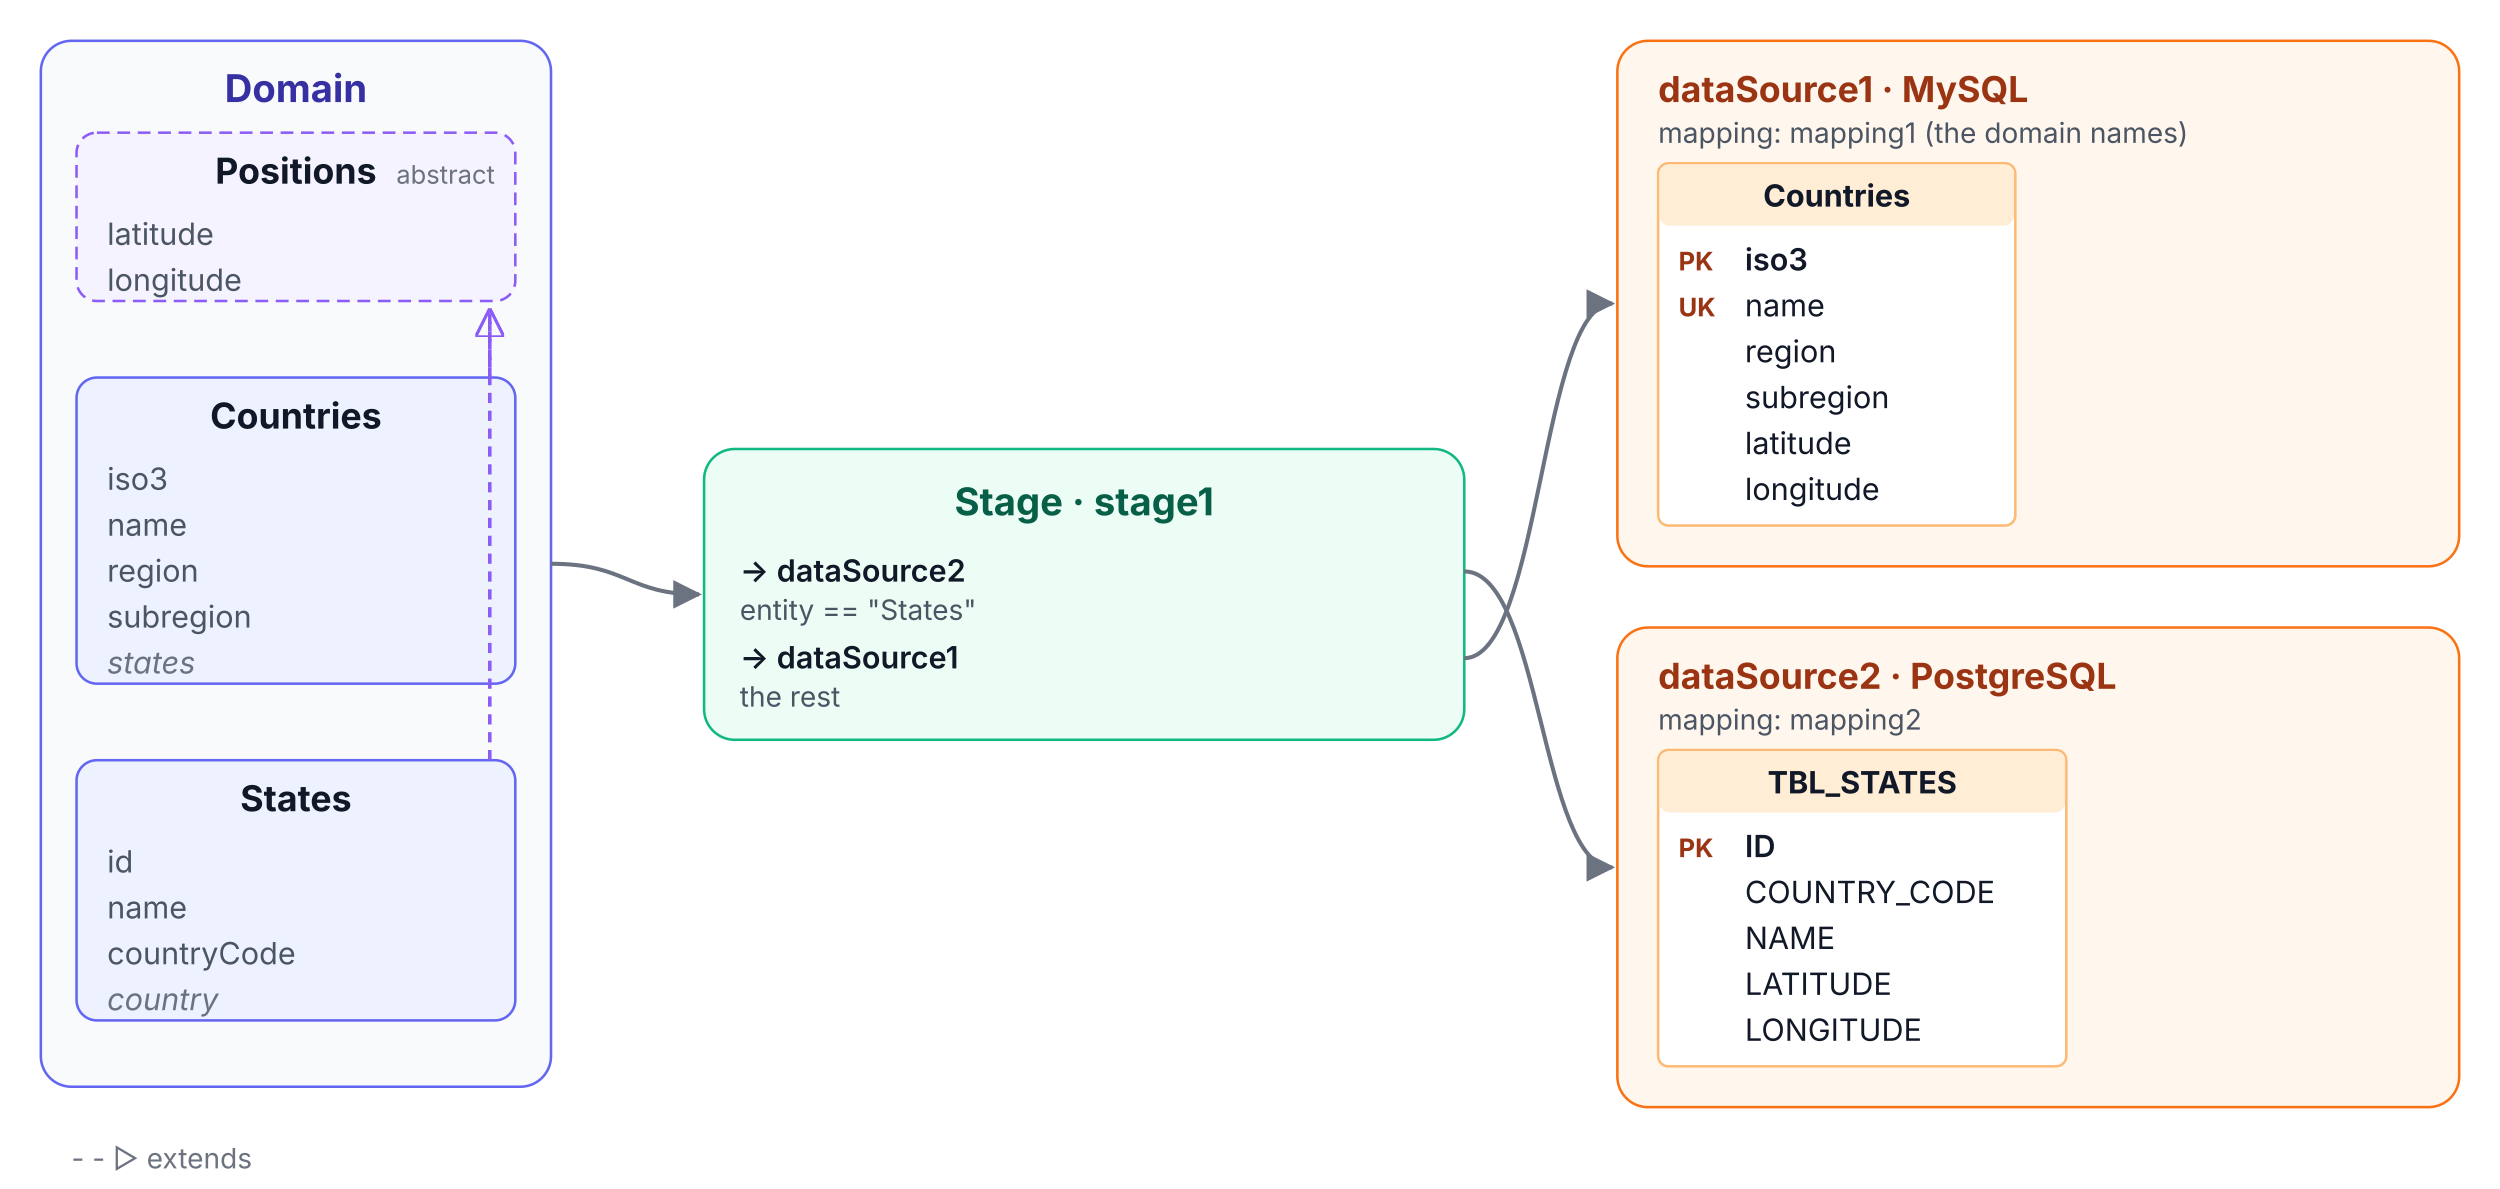
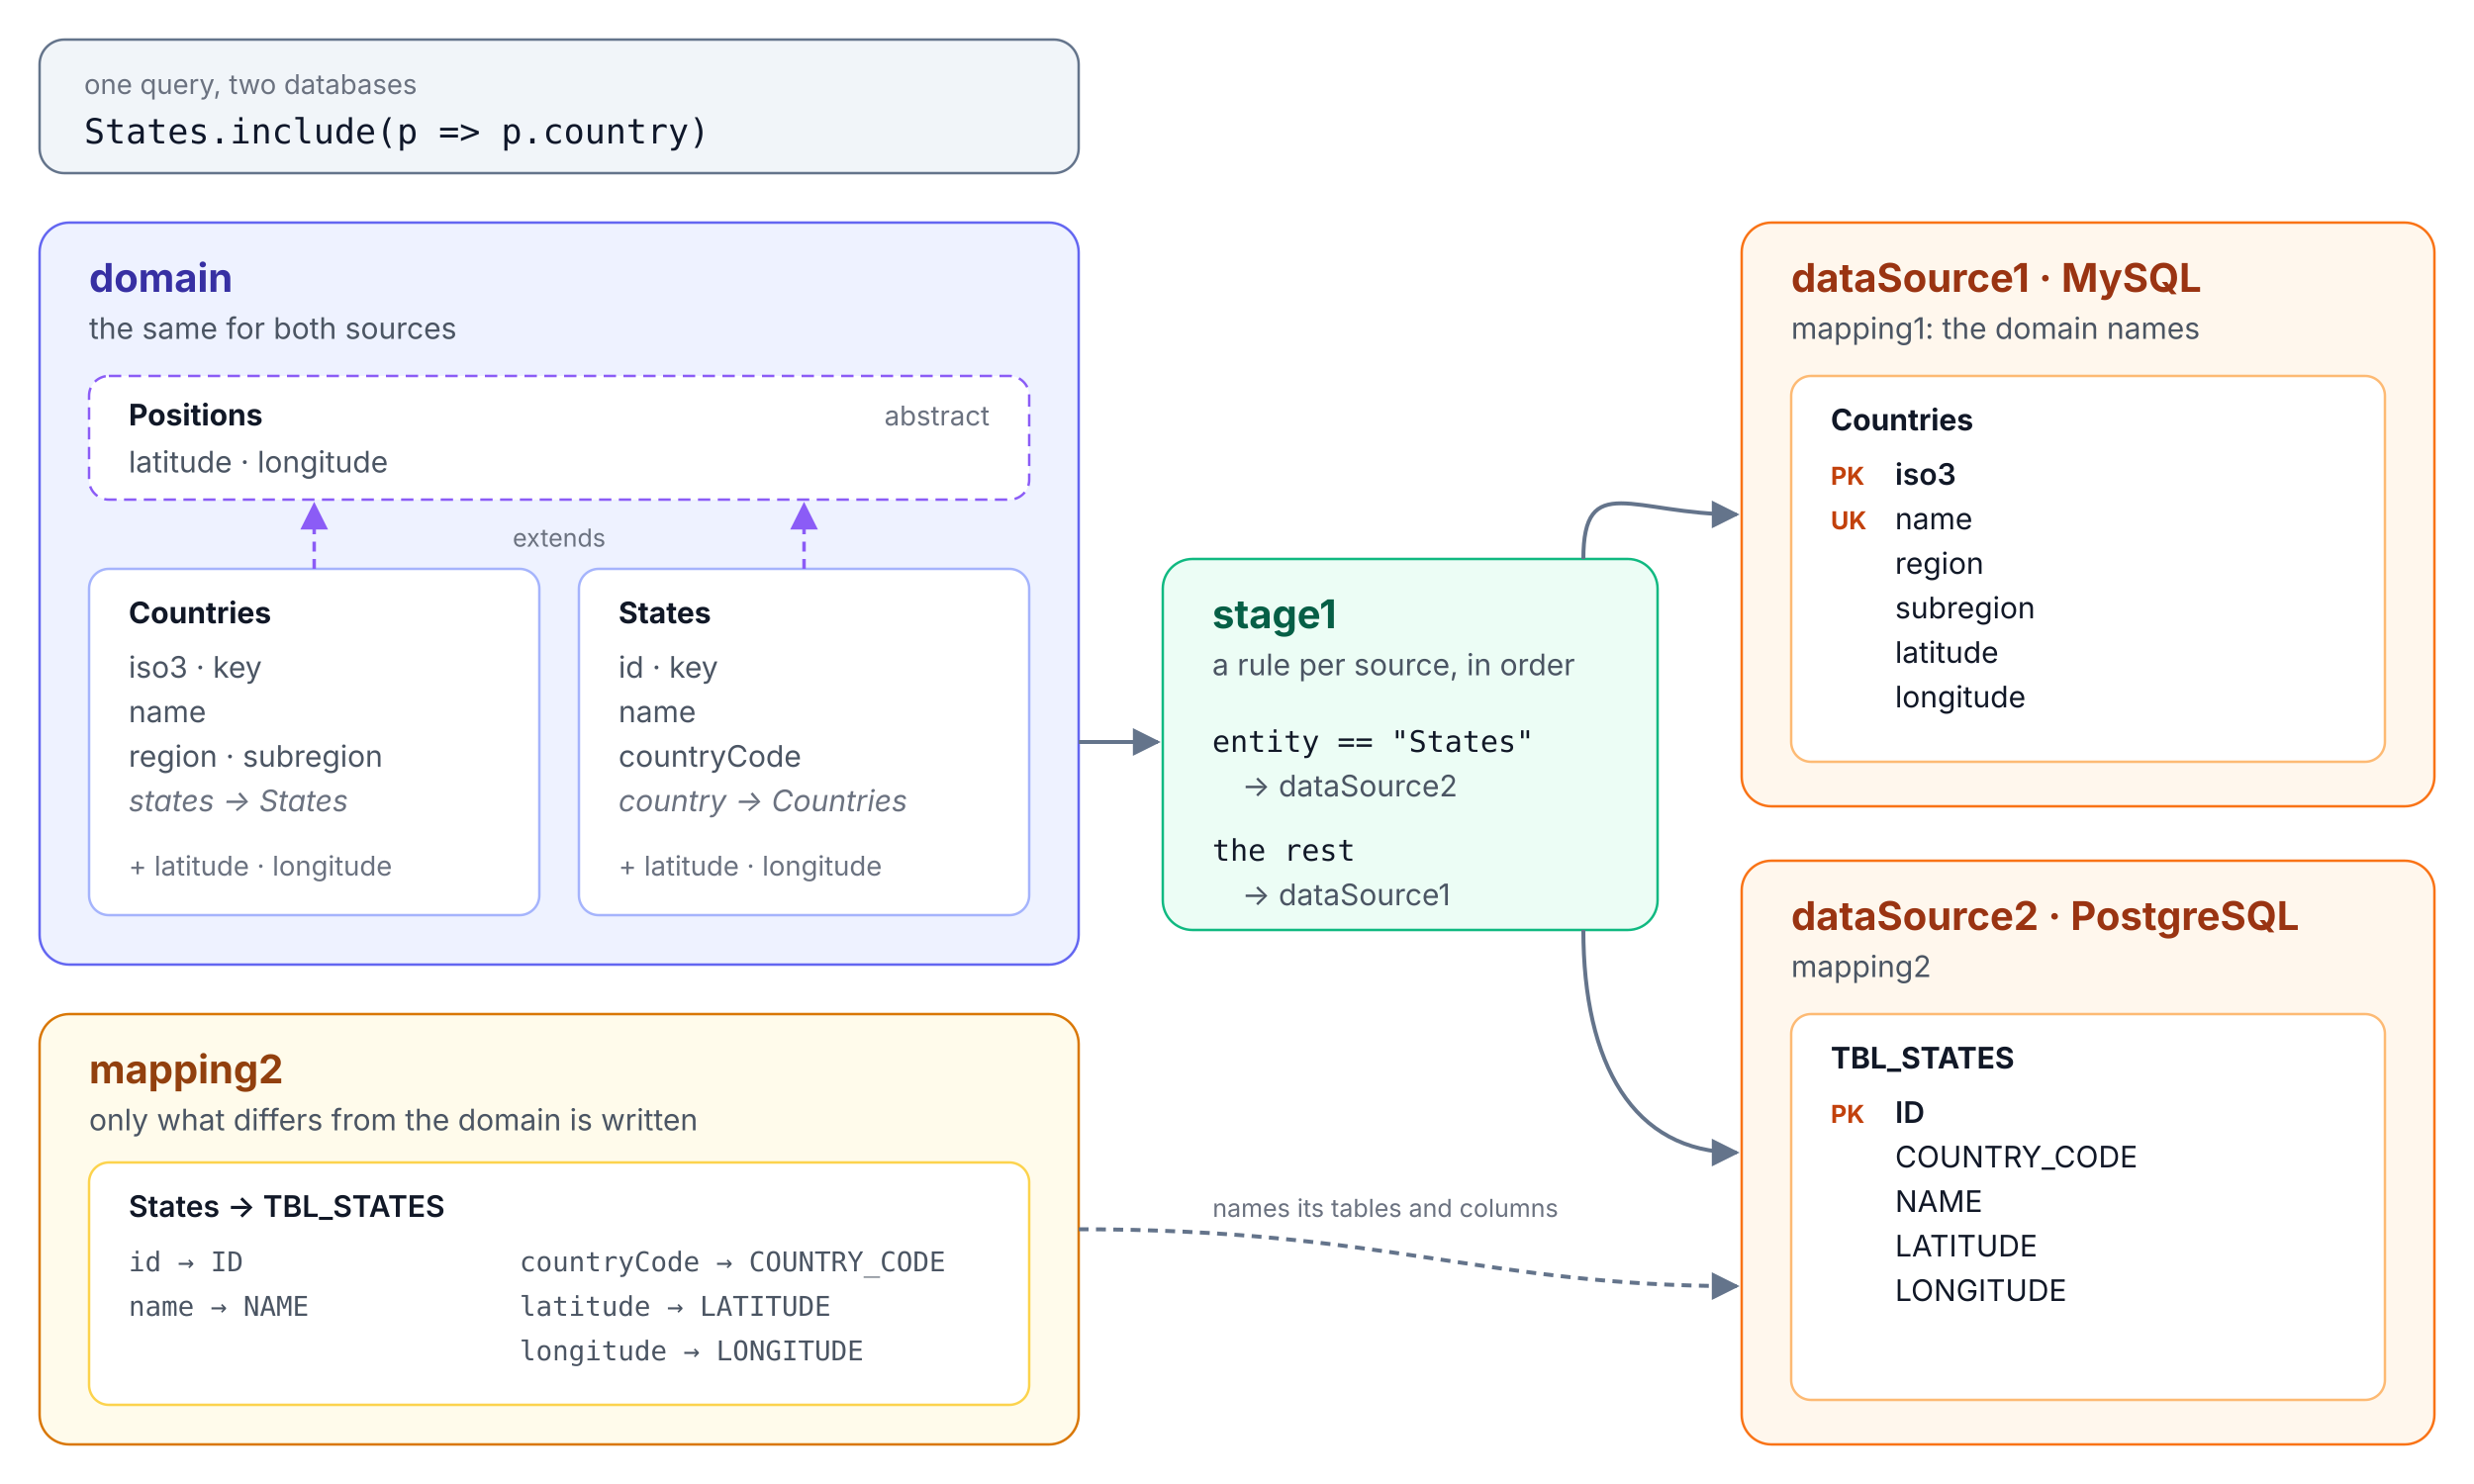
- <svg xmlns="http://www.w3.org/2000/svg" width="980" height="466" viewBox="0 0 980 466" font-family="system-ui, -apple-system, 'Segoe UI', sans-serif">
+ <svg xmlns="http://www.w3.org/2000/svg" width="1000" height="600" viewBox="0 0 1000 600" font-family="system-ui, -apple-system, 'Segoe UI', sans-serif">
  <style>
    .bg { fill: #ffffff } .t { fill: #111827 } .s { fill: #4b5563 } .m { fill: #6b7280 }
-     .dom { fill: #f8fafc; stroke: #6366f1 } .domt { fill: #3730a3 }
-     .ent { fill: #eef2ff; stroke: #6366f1 } .abs { fill: #f5f3ff; stroke: #8b5cf6; stroke-dasharray: 5 3 }
+     .q { fill: #f1f5f9; stroke: #64748b } .code { fill: #0f172a }
+     .dom { fill: #eef2ff; stroke: #6366f1 } .domt { fill: #3730a3 } .chip { fill: #ffffff; stroke: #a5b4fc }
+     .abs { fill: #ffffff; stroke: #8b5cf6; stroke-dasharray: 5 3 }
+     .inf { fill: #fffbeb; stroke: #d97706 } .inft { fill: #92400e } .ichip { fill: #ffffff; stroke: #fcd34d }
    .stg { fill: #ecfdf5; stroke: #10b981 } .stgt { fill: #065f46 }
-     .src { fill: #fff7ed; stroke: #f97316 } .srct { fill: #9a3412 }
-     .tbl { fill: #ffffff; stroke: #fdba74 } .tblh { fill: #ffedd5 }
-     .ln { stroke: #6b7280 } .hd { fill: #6b7280 } .ext { stroke: #8b5cf6 }
+     .src { fill: #fff7ed; stroke: #f97316 } .srct { fill: #9a3412 } .tbl { fill: #ffffff; stroke: #fdba74 } .key { fill: #c2410c }
+     .ln { stroke: #64748b } .hd { fill: #64748b } .ext { stroke: #8b5cf6 } .exth { fill: #8b5cf6 }
    @media (prefers-color-scheme: dark) {
      .bg { fill: #0f172a } .t { fill: #e5e7eb } .s { fill: #9ca3af } .m { fill: #9ca3af }
-       .dom { fill: #111827; stroke: #818cf8 } .domt { fill: #a5b4fc }
-       .ent { fill: #1e1b4b; stroke: #818cf8 } .abs { fill: #2e1065; stroke: #a78bfa }
+       .q { fill: #1e293b; stroke: #94a3b8 } .code { fill: #e2e8f0 }
+       .dom { fill: #1e1b4b; stroke: #818cf8 } .domt { fill: #a5b4fc } .chip { fill: #0f172a; stroke: #6366f1 }
+       .abs { fill: #0f172a; stroke: #a78bfa }
+       .inf { fill: #422006; stroke: #f59e0b } .inft { fill: #fcd34d } .ichip { fill: #0f172a; stroke: #b45309 }
      .stg { fill: #064e3b; stroke: #34d399 } .stgt { fill: #6ee7b7 }
-       .src { fill: #431407; stroke: #fb923c } .srct { fill: #fdba74 }
-       .tbl { fill: #0f172a; stroke: #c2410c } .tblh { fill: #7c2d12 }
-       .ln { stroke: #9ca3af } .hd { fill: #9ca3af } .ext { stroke: #a78bfa }
+       .src { fill: #431407; stroke: #fb923c } .srct { fill: #fdba74 } .tbl { fill: #0f172a; stroke: #c2410c } .key { fill: #fb923c }
+       .ln { stroke: #94a3b8 } .hd { fill: #94a3b8 } .ext { stroke: #a78bfa } .exth { fill: #a78bfa }
    }
  </style>
-   <rect class="bg" width="980" height="466" />
+   <rect class="bg" width="1000" height="600" />
  <defs>
    <marker id="a" viewBox="0 0 10 10" refX="9" refY="5" markerWidth="7" markerHeight="7" orient="auto">
      <path class="hd" d="M0 0L10 5L0 10z" />
    </marker>
    <marker id="e" viewBox="0 0 10 10" refX="9" refY="5" markerWidth="8" markerHeight="8" orient="auto">
-       <path d="M0 0L10 5L0 10z" fill="none" stroke="#8b5cf6" />
+       <path class="exth" d="M0 0L10 5L0 10z" />
    </marker>
  </defs>
-   <rect class="dom" x="16" y="16" width="200" height="410" rx="12" />
-   <text class="domt" x="116.0" y="40" text-anchor="middle" font-size="15" font-weight="700">Domain</text>
-   <rect class="abs" x="30" y="52" width="172" height="66" rx="8" />
-   <text class="t" x="116.0" y="72" text-anchor="middle" font-size="14" font-weight="700">Positions</text>
-   <text class="m" x="194" y="72" text-anchor="end" font-size="10">abstract</text>
-   <text class="s" x="42" y="96" font-size="12">latitude</text>
-   <text class="s" x="42" y="114" font-size="12">longitude</text>
-   <rect class="ent" x="30" y="148" width="172" height="120" rx="8" />
-   <text class="t" x="116.0" y="168" text-anchor="middle" font-size="14" font-weight="700">Countries</text>
-   <text class="s" x="42" y="192" font-size="12">iso3</text>
-   <text class="s" x="42" y="210" font-size="12">name</text>
-   <text class="s" x="42" y="228" font-size="12">region</text>
-   <text class="s" x="42" y="246" font-size="12">subregion</text>
-   <text class="m" x="42" y="264" font-size="12" font-style="italic">states</text>
-   <rect class="ent" x="30" y="298" width="172" height="102" rx="8" />
-   <text class="t" x="116.0" y="318" text-anchor="middle" font-size="14" font-weight="700">States</text>
-   <text class="s" x="42" y="342" font-size="12">id</text>
-   <text class="s" x="42" y="360" font-size="12">name</text>
-   <text class="s" x="42" y="378" font-size="12">countryCode</text>
-   <text class="m" x="42" y="396" font-size="12" font-style="italic">country</text>
-   <path class="ext" d="M192 148V122" stroke-width="1.4" stroke-dasharray="4 3" fill="none" marker-end="url(#e)" />
-   <path class="ext" d="M192 298V122" stroke-width="1.4" stroke-dasharray="4 3" fill="none" marker-end="url(#e)" />
-   <rect class="stg" x="276" y="176.0" width="298" height="114" rx="12" />
-   <text class="stgt" x="425.0" y="202.0" text-anchor="middle" font-size="15" font-weight="700">Stage · stage1</text>
-   <text class="t" x="290" y="228.0" font-size="12" font-weight="600">→ dataSource2</text>
-   <text class="s" x="290" y="243.0" font-size="11">entity == "States"</text>
-   <text class="t" x="290" y="262.0" font-size="12" font-weight="600">→ dataSource1</text>
-   <text class="s" x="290" y="277.0" font-size="11">the rest</text>
-   <rect class="src" x="634" y="16" width="330" height="206" rx="12" />
-   <text class="srct" x="650" y="40" font-size="14" font-weight="700">dataSource1 · MySQL</text>
-   <text class="s" x="650" y="56" font-size="11">mapping: mapping1 (the domain names)</text>
-   <rect class="tbl" x="650" y="64" width="140" height="142" rx="4" />
-   <rect class="tblh" x="650.5" y="64.5" width="139" height="24" rx="4" />
-   <text class="t" x="720.0" y="81" text-anchor="middle" font-size="12" font-weight="700">Countries</text>
-   <text class="srct" x="658" y="106" font-size="10" font-weight="700">PK</text>
-   <text class="t" x="684" y="106" font-size="12" font-weight="600">iso3</text>
-   <text class="srct" x="658" y="124" font-size="10" font-weight="700">UK</text>
-   <text class="t" x="684" y="124" font-size="12">name</text>
-   <text class="t" x="684" y="142" font-size="12">region</text>
-   <text class="t" x="684" y="160" font-size="12">subregion</text>
-   <text class="t" x="684" y="178" font-size="12">latitude</text>
-   <text class="t" x="684" y="196" font-size="12">longitude</text>
-   <rect class="src" x="634" y="246" width="330" height="188" rx="12" />
-   <text class="srct" x="650" y="270" font-size="14" font-weight="700">dataSource2 · PostgreSQL</text>
-   <text class="s" x="650" y="286" font-size="11">mapping: mapping2</text>
-   <rect class="tbl" x="650" y="294" width="160" height="124" rx="4" />
-   <rect class="tblh" x="650.5" y="294.5" width="159" height="24" rx="4" />
-   <text class="t" x="730.0" y="311" text-anchor="middle" font-size="12" font-weight="700">TBL_STATES</text>
-   <text class="srct" x="658" y="336" font-size="10" font-weight="700">PK</text>
-   <text class="t" x="684" y="336" font-size="12" font-weight="600">ID</text>
-   <text class="t" x="684" y="354" font-size="12">COUNTRY_CODE</text>
-   <text class="t" x="684" y="372" font-size="12">NAME</text>
-   <text class="t" x="684" y="390" font-size="12">LATITUDE</text>
-   <text class="t" x="684" y="408" font-size="12">LONGITUDE</text>
+   <rect class="q" x="16" y="16" width="420" height="54" rx="10" />
+   <text class="m" x="34" y="38" font-size="11">one query, two databases</text>
+   <text class="code" x="34" y="58" font-size="14" font-family="ui-monospace, Menlo, monospace">States.include(p =&gt; p.country)</text>
+   <rect class="dom" x="16" y="90" width="420" height="300" rx="12" />
+   <text class="domt" x="36" y="118" font-size="16" font-weight="700">domain</text>
+   <text class="s" x="36" y="137" font-size="12">the same for both sources</text>
+   <g font-size="12">
+     <rect class="abs" x="36" y="152" width="380" height="50" rx="8" />
+     <text class="t" x="52" y="172" font-weight="700">Positions</text>
+     <text class="m" x="400" y="172" text-anchor="end" font-size="11">abstract</text>
+     <text class="s" x="52" y="191">latitude · longitude</text>
+     <rect class="chip" x="36" y="230" width="182" height="140" rx="8" />
+     <text class="t" x="52" y="252" font-weight="700">Countries</text>
+     <text class="s" x="52" y="274">iso3 · key</text>
+     <text class="s" x="52" y="292">name</text>
+     <text class="s" x="52" y="310">region · subregion</text>
+     <text class="m" x="52" y="328" font-style="italic">states → States</text>
+     <text class="m" x="52" y="354" font-size="11">+ latitude · longitude</text>
+     <rect class="chip" x="234" y="230" width="182" height="140" rx="8" />
+     <text class="t" x="250" y="252" font-weight="700">States</text>
+     <text class="s" x="250" y="274">id · key</text>
+     <text class="s" x="250" y="292">name</text>
+     <text class="s" x="250" y="310">countryCode</text>
+     <text class="m" x="250" y="328" font-style="italic">country → Countries</text>
+     <text class="m" x="250" y="354" font-size="11">+ latitude · longitude</text>
+   </g>
+   <g class="ext" stroke-width="1.4" fill="none" stroke-dasharray="4 3" marker-end="url(#e)">
+     <path d="M127 230V204" />
+     <path d="M325 230V204" />
+   </g>
+   <text class="m" x="226" y="221" text-anchor="middle" font-size="10">extends</text>
+   <rect class="inf" x="16" y="410" width="420" height="174" rx="12" />
+   <text class="inft" x="36" y="438" font-size="16" font-weight="700">mapping2</text>
+   <text class="s" x="36" y="457" font-size="12">only what differs from the domain is written</text>
+   <g font-size="11" font-family="ui-monospace, Menlo, monospace">
+     <rect class="ichip" x="36" y="470" width="380" height="98" rx="8" />
+     <text class="t" x="52" y="492" font-size="12" font-weight="600" font-family="system-ui, -apple-system, 'Segoe UI', sans-serif">States → TBL_STATES</text>
+     <text class="s" x="52" y="514">id → ID</text>
+     <text class="s" x="210" y="514">countryCode → COUNTRY_CODE</text>
+     <text class="s" x="52" y="532">name → NAME</text>
+     <text class="s" x="210" y="532">latitude → LATITUDE</text>
+     <text class="s" x="210" y="550">longitude → LONGITUDE</text>
+   </g>
+   <rect class="stg" x="470" y="226" width="200" height="150" rx="12" />
+   <text class="stgt" x="490" y="254" font-size="16" font-weight="700">stage1</text>
+   <text class="s" x="490" y="273" font-size="12">a rule per source, in order</text>
+   <text class="t" x="490" y="304" font-size="12" font-family="ui-monospace, Menlo, monospace">entity == "States"</text>
+   <text class="s" x="502" y="322" font-size="12">→ dataSource2</text>
+   <text class="t" x="490" y="348" font-size="12" font-family="ui-monospace, Menlo, monospace">the rest</text>
+   <text class="s" x="502" y="366" font-size="12">→ dataSource1</text>
+   <rect class="src" x="704" y="90" width="280" height="236" rx="12" />
+   <text class="srct" x="724" y="118" font-size="16" font-weight="700">dataSource1 · MySQL</text>
+   <text class="s" x="724" y="137" font-size="12">mapping1: the domain names</text>
+   <g font-size="12">
+     <rect class="tbl" x="724" y="152" width="240" height="156" rx="8" />
+     <text class="t" x="740" y="174" font-weight="700">Countries</text>
+     <text class="key" x="740" y="196" font-size="10" font-weight="700">PK</text>
+     <text class="t" x="766" y="196" font-weight="600">iso3</text>
+     <text class="key" x="740" y="214" font-size="10" font-weight="700">UK</text>
+     <text class="t" x="766" y="214">name</text>
+     <text class="t" x="766" y="232">region</text>
+     <text class="t" x="766" y="250">subregion</text>
+     <text class="t" x="766" y="268">latitude</text>
+     <text class="t" x="766" y="286">longitude</text>
+   </g>
+   <rect class="src" x="704" y="348" width="280" height="236" rx="12" />
+   <text class="srct" x="724" y="376" font-size="16" font-weight="700">dataSource2 · PostgreSQL</text>
+   <text class="s" x="724" y="395" font-size="12">mapping2</text>
+   <g font-size="12">
+     <rect class="tbl" x="724" y="410" width="240" height="156" rx="8" />
+     <text class="t" x="740" y="432" font-weight="700">TBL_STATES</text>
+     <text class="key" x="740" y="454" font-size="10" font-weight="700">PK</text>
+     <text class="t" x="766" y="454" font-weight="600">ID</text>
+     <text class="t" x="766" y="472">COUNTRY_CODE</text>
+     <text class="t" x="766" y="490">NAME</text>
+     <text class="t" x="766" y="508">LATITUDE</text>
+     <text class="t" x="766" y="526">LONGITUDE</text>
+   </g>
  <g class="ln" stroke-width="1.6" fill="none" marker-end="url(#a)">
-     <path d="M216 221.0C246 221.0 246 233.0 274 233.0" />
-     <path d="M574 224.0C604 224.0 604 340.0 632 340.0" />
-     <path d="M574 258.0C604 258.0 604 119.0 632 119.0" />
+     <path d="M436 300H468" />
+     <path d="M640 226C640 190 660 208 702 208" />
+     <path d="M640 376C640 430 660 466 702 466" />
+     <path d="M436 497C560 497 600 520 702 520" stroke-dasharray="4 3" />
  </g>
-   <text class="m" x="28" y="458" font-size="11">- - ▷ extends</text>
+   <text class="m" x="560" y="492" text-anchor="middle" font-size="10">names its tables and columns</text>
</svg>
